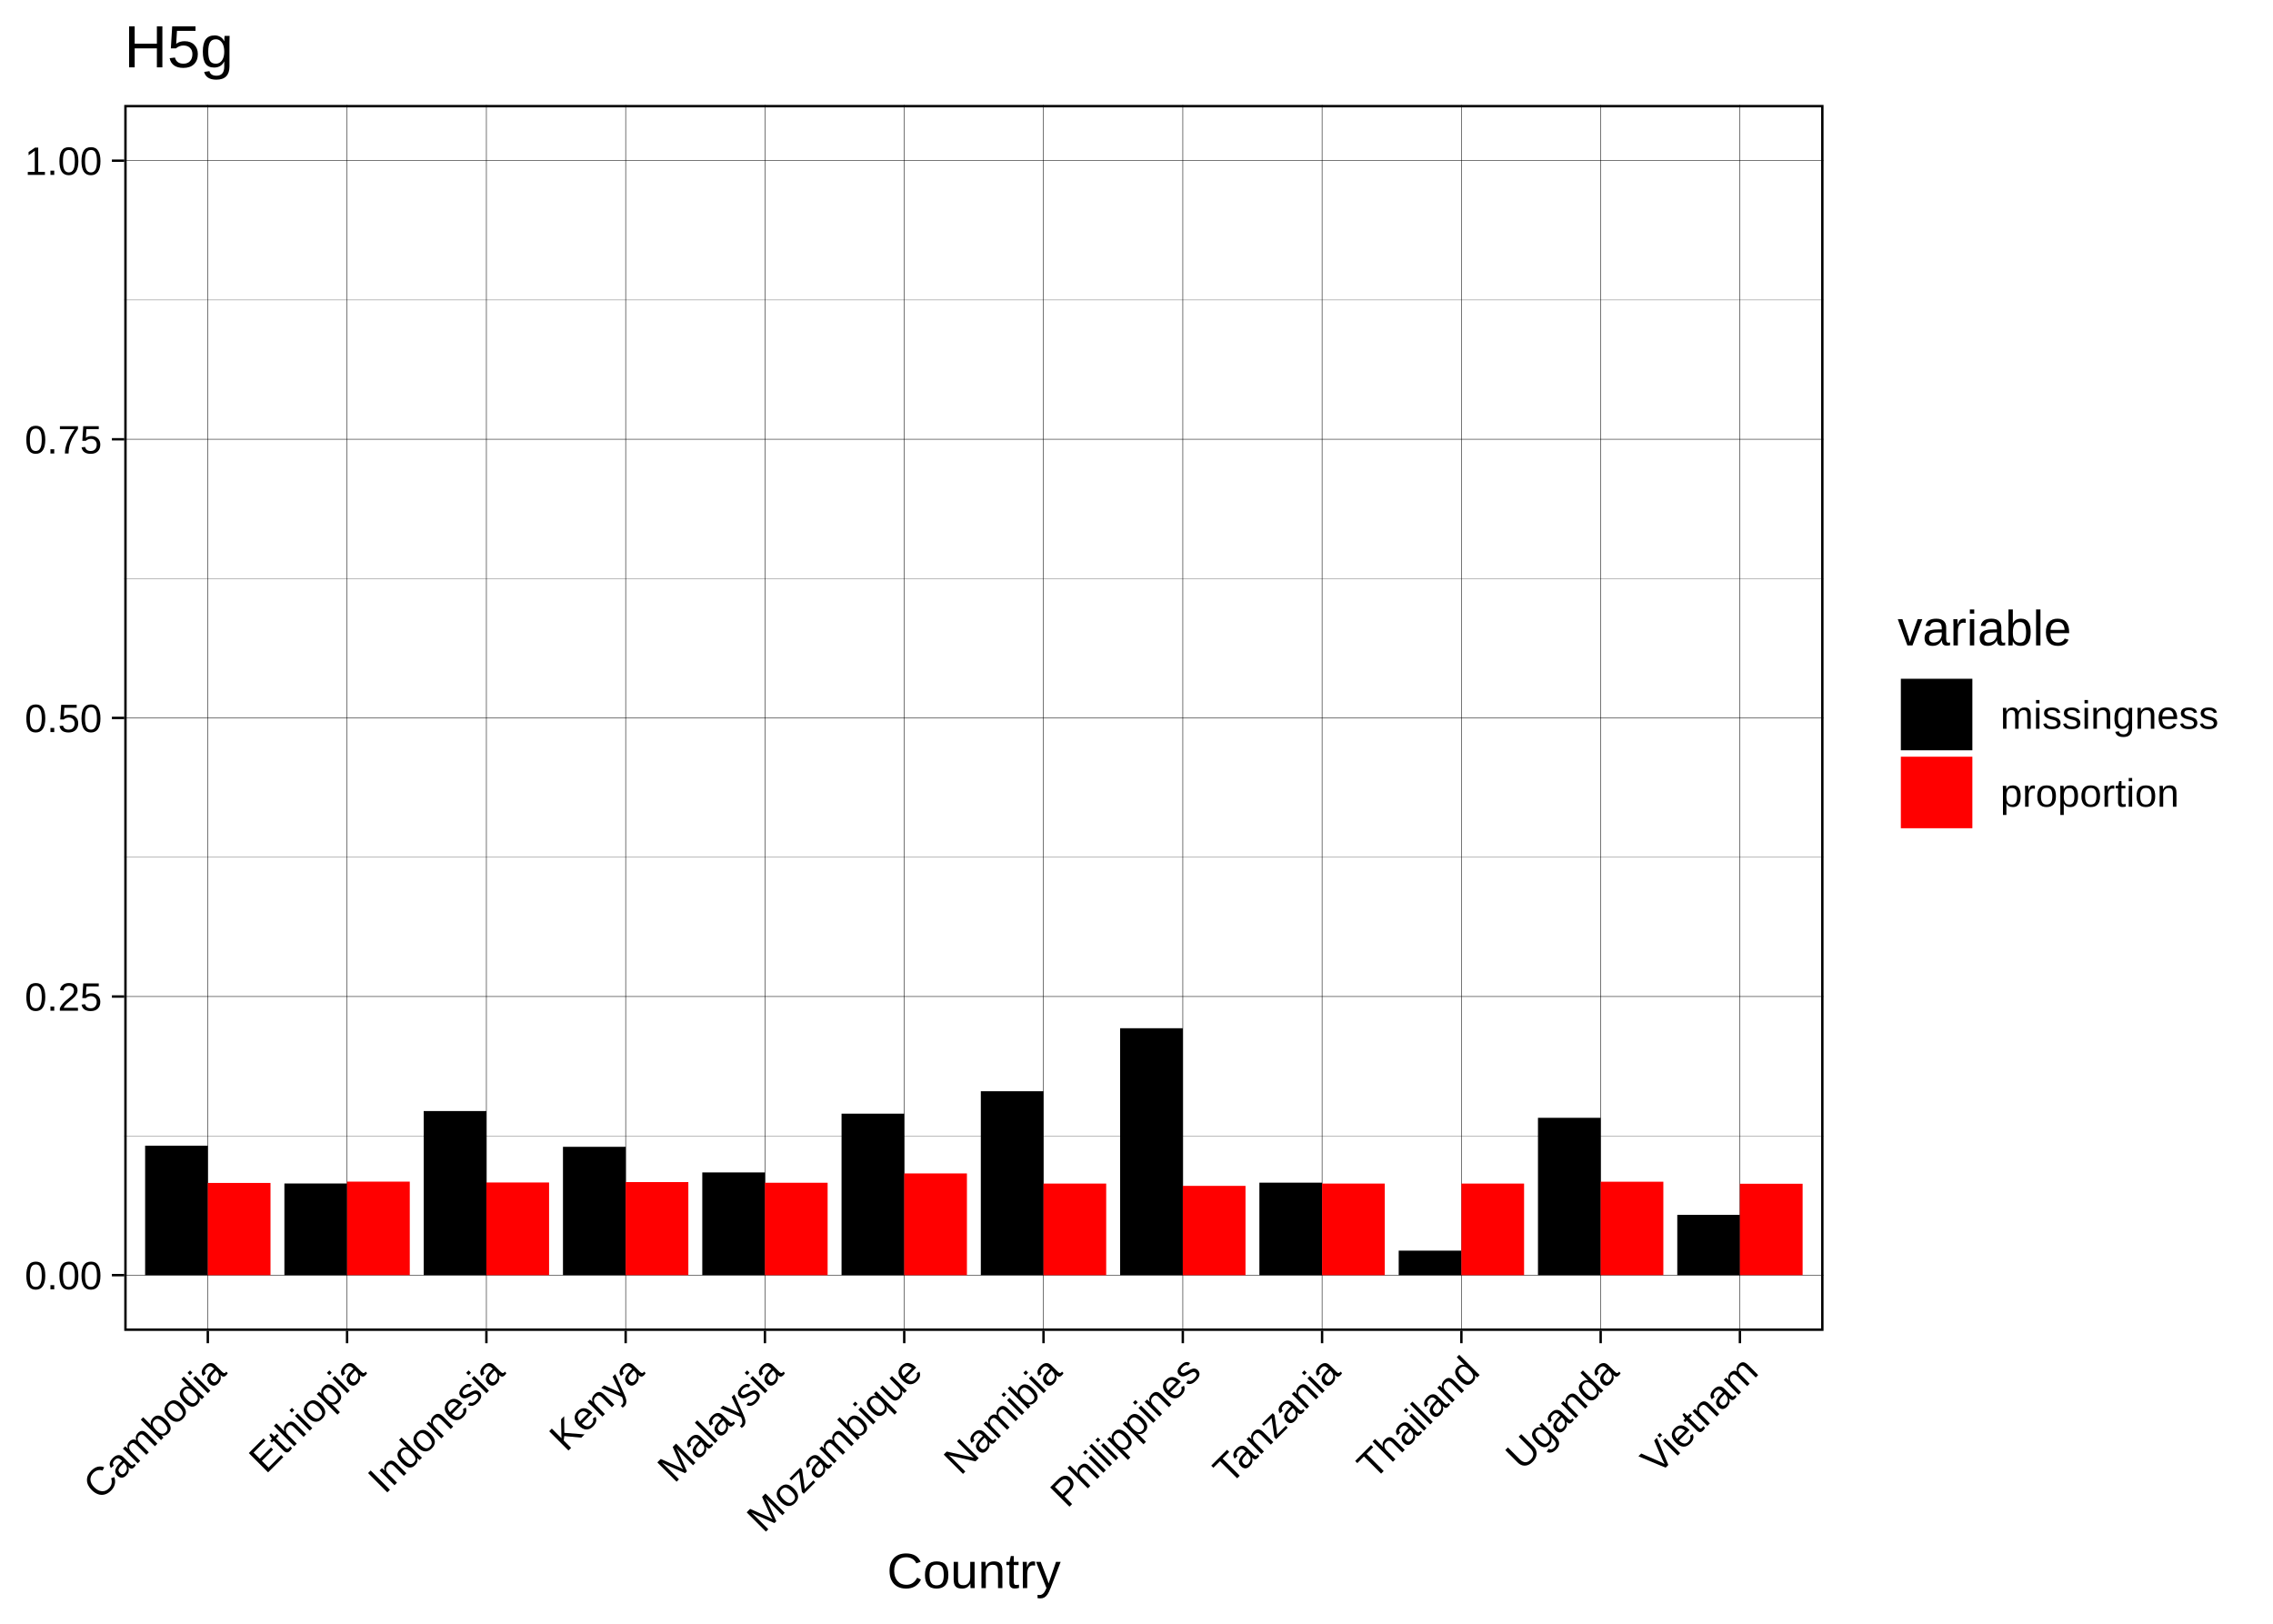
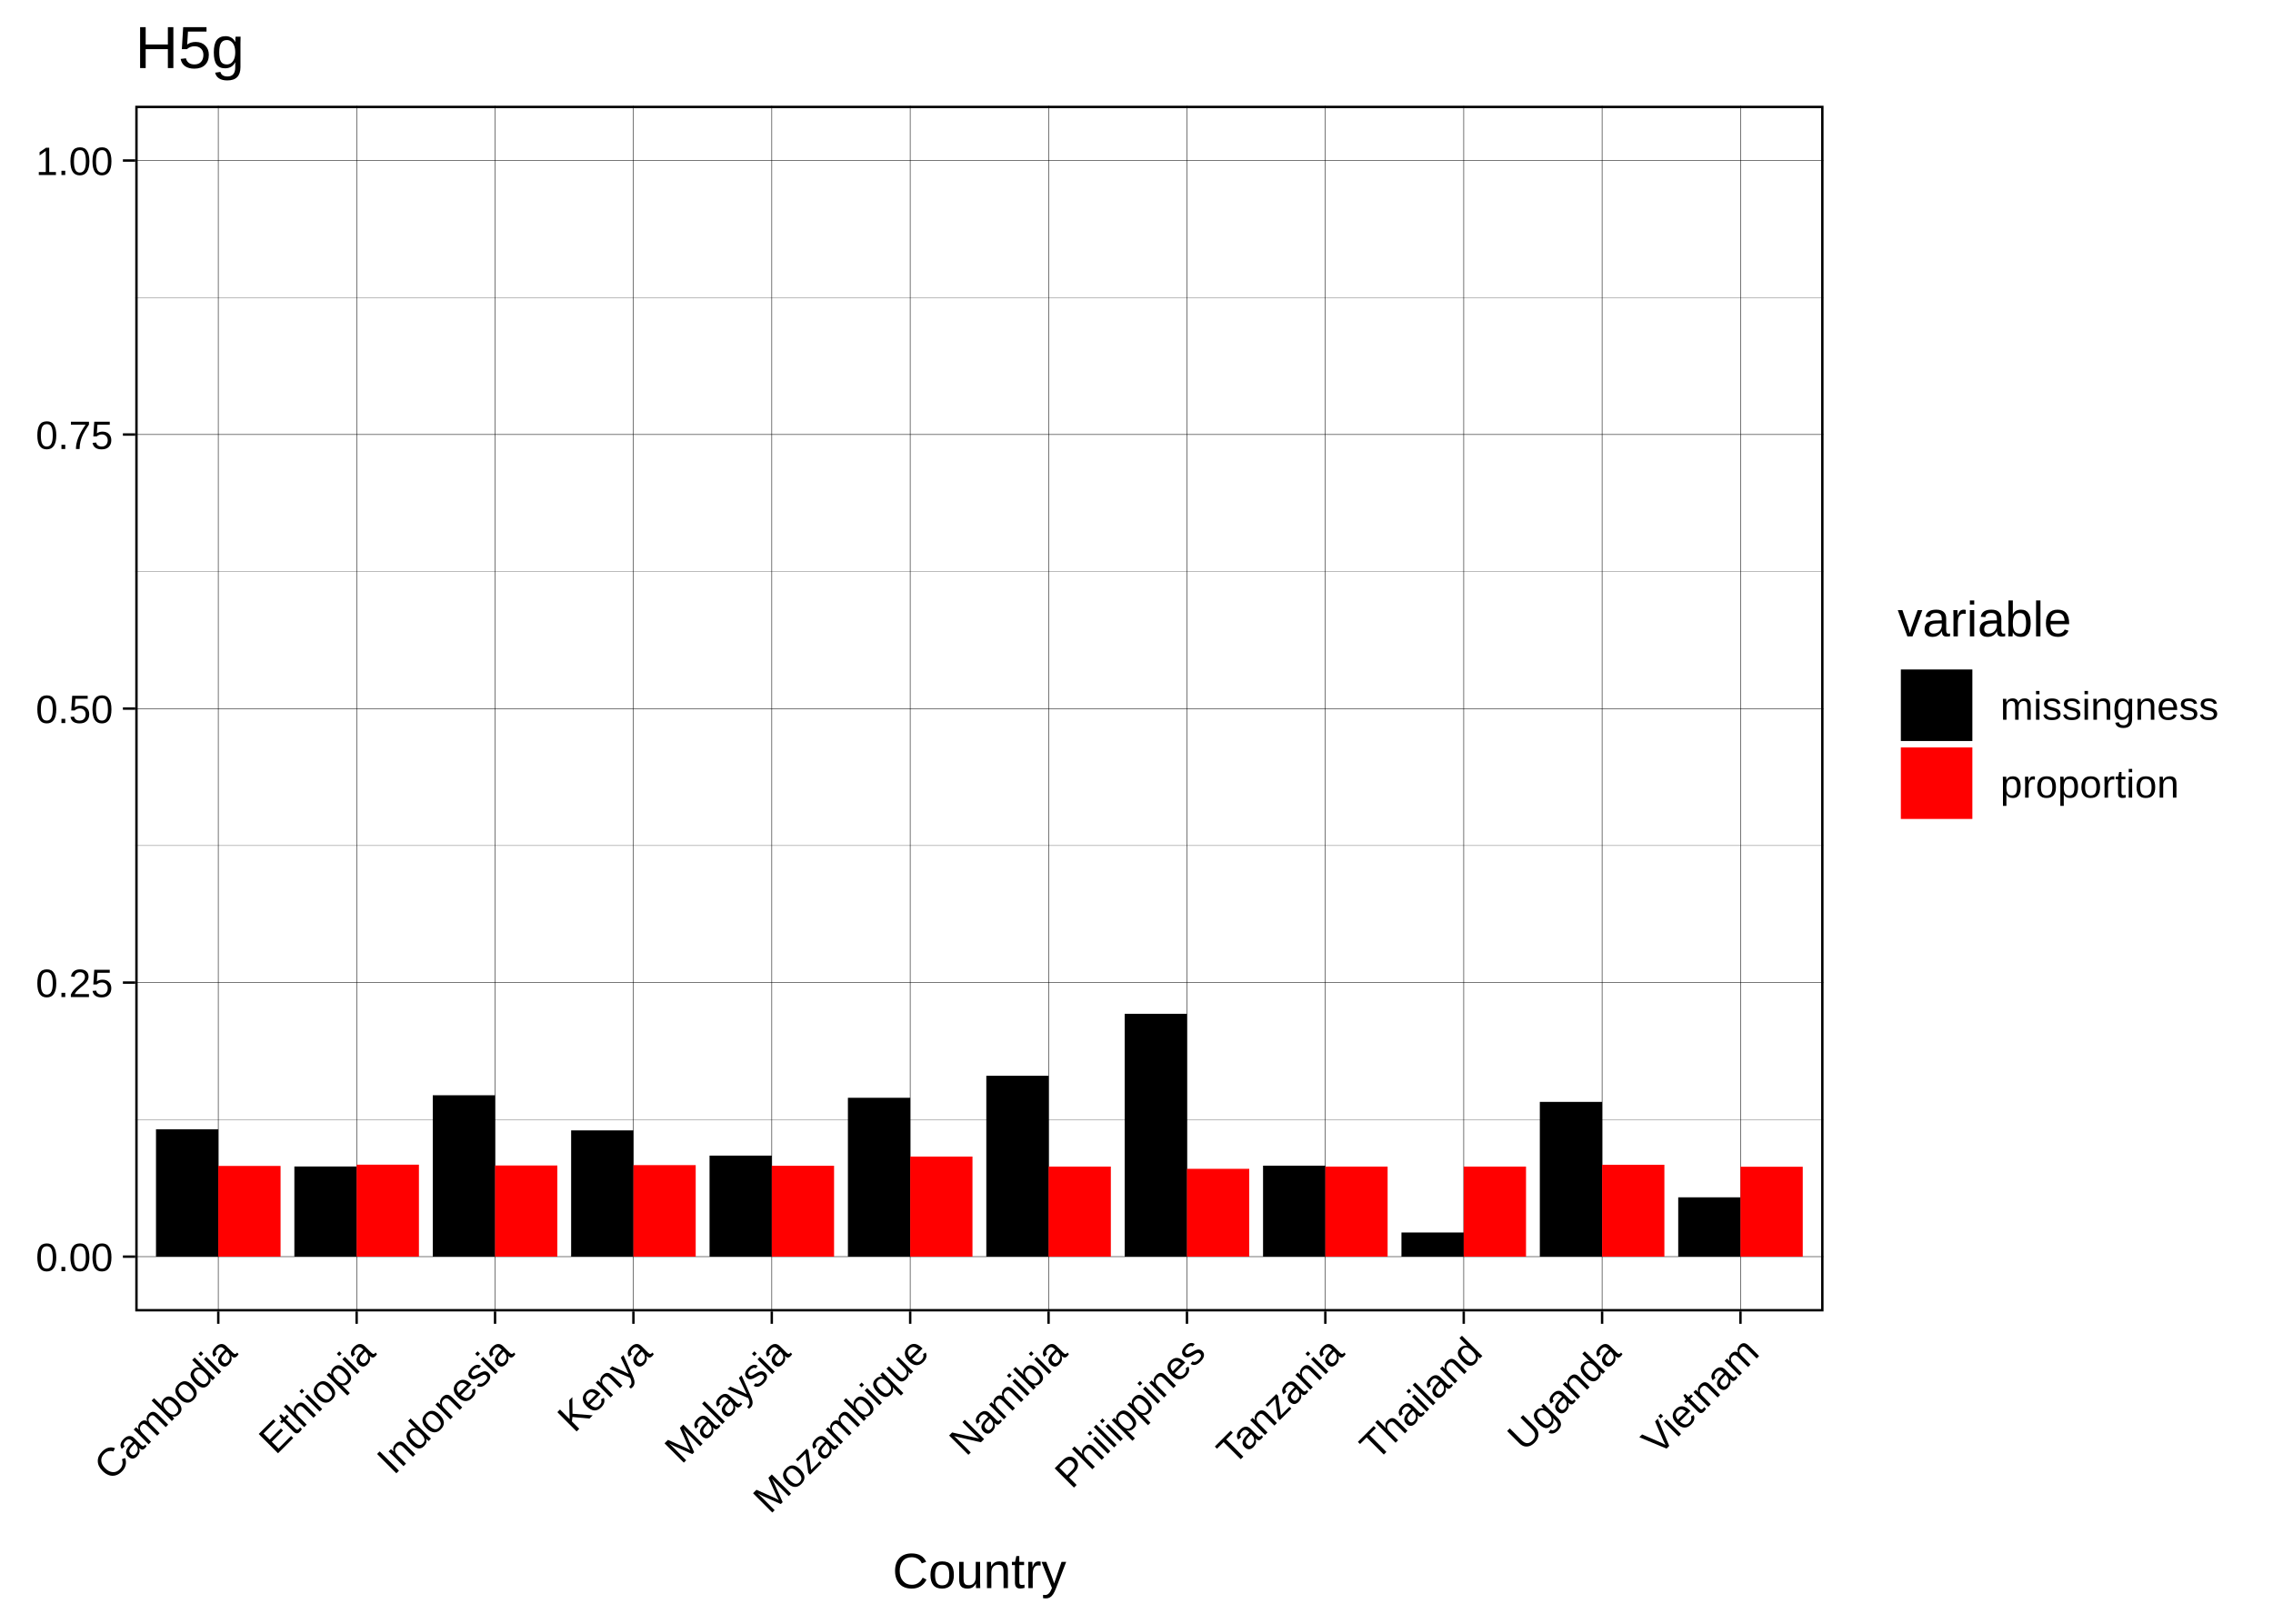
<svg xmlns="http://www.w3.org/2000/svg" class="svglite" width="504.00pt" height="360.00pt" viewBox="0 0 504.00 360.00">
  <defs>
    <style type="text/css">
    .svglite line, .svglite polyline, .svglite polygon, .svglite path, .svglite rect, .svglite circle {
      fill: none;
      stroke: #000000;
      stroke-linecap: round;
      stroke-linejoin: round;
      stroke-miterlimit: 10.00;
    }
    .svglite text {
      white-space: pre;
    }
  </style>
  </defs>
  <rect width="100%" height="100%" style="stroke: none; fill: #FFFFFF;" />
  <defs>
    <clipPath id="cpMC4wMHw1MDQuMDB8MC4wMHwzNjAuMDA=">
      <rect x="0.00" y="0.00" width="504.00" height="360.00" />
    </clipPath>
  </defs>
  <g clip-path="url(#cpMC4wMHw1MDQuMDB8MC4wMHwzNjAuMDA=)">
    <rect x="0" y="0.00" width="504.00" height="360.00" style="stroke-width: 1.07; stroke: #FFFFFF; fill: #FFFFFF;" />
  </g>
  <defs>
-     <clipPath id="cpMjcuNTV8NDA0LjMzfDIzLjI3fDI5NS4wNw==">
-       <rect x="27.55" y="23.27" width="376.79" height="271.80" />
+     <clipPath id="cpMjkuOTl8NDA0LjMzfDIzLjQ0fDI5MC43Ng==">
+       <rect x="29.99" y="23.44" width="374.35" height="267.32" />
    </clipPath>
  </defs>
-   <g clip-path="url(#cpMjcuNTV8NDA0LjMzfDIzLjI3fDI5NS4wNw==)">
-     <rect x="27.55" y="23.27" width="376.79" height="271.80" style="stroke-width: 1.07; stroke: none; fill: #FFFFFF;" />
-     <polyline points="27.55,251.83 404.33,251.83 " style="stroke-width: 0.053; stroke-linecap: butt;" />
-     <polyline points="27.55,190.05 404.33,190.05 " style="stroke-width: 0.053; stroke-linecap: butt;" />
-     <polyline points="27.55,128.28 404.33,128.28 " style="stroke-width: 0.053; stroke-linecap: butt;" />
-     <polyline points="27.55,66.51 404.33,66.51 " style="stroke-width: 0.053; stroke-linecap: butt;" />
-     <polyline points="27.55,282.71 404.33,282.71 " style="stroke-width: 0.11; stroke-linecap: butt;" />
-     <polyline points="27.55,220.94 404.33,220.94 " style="stroke-width: 0.11; stroke-linecap: butt;" />
-     <polyline points="27.55,159.17 404.33,159.17 " style="stroke-width: 0.11; stroke-linecap: butt;" />
-     <polyline points="27.55,97.39 404.33,97.39 " style="stroke-width: 0.11; stroke-linecap: butt;" />
-     <polyline points="27.55,35.62 404.33,35.62 " style="stroke-width: 0.11; stroke-linecap: butt;" />
-     <polyline points="46.08,295.07 46.08,23.27 " style="stroke-width: 0.11; stroke-linecap: butt;" />
-     <polyline points="76.96,295.07 76.96,23.27 " style="stroke-width: 0.11; stroke-linecap: butt;" />
-     <polyline points="107.85,295.07 107.85,23.27 " style="stroke-width: 0.11; stroke-linecap: butt;" />
-     <polyline points="138.73,295.07 138.73,23.27 " style="stroke-width: 0.11; stroke-linecap: butt;" />
-     <polyline points="169.61,295.07 169.61,23.27 " style="stroke-width: 0.11; stroke-linecap: butt;" />
-     <polyline points="200.50,295.07 200.50,23.27 " style="stroke-width: 0.11; stroke-linecap: butt;" />
-     <polyline points="231.38,295.07 231.38,23.27 " style="stroke-width: 0.11; stroke-linecap: butt;" />
-     <polyline points="262.27,295.07 262.27,23.27 " style="stroke-width: 0.11; stroke-linecap: butt;" />
-     <polyline points="293.15,295.07 293.15,23.27 " style="stroke-width: 0.11; stroke-linecap: butt;" />
-     <polyline points="324.04,295.07 324.04,23.27 " style="stroke-width: 0.11; stroke-linecap: butt;" />
-     <polyline points="354.92,295.07 354.92,23.27 " style="stroke-width: 0.11; stroke-linecap: butt;" />
-     <polyline points="385.80,295.07 385.80,23.27 " style="stroke-width: 0.11; stroke-linecap: butt;" />
-     <rect x="63.06" y="262.39" width="13.90" height="20.33" style="stroke-width: 1.07; stroke: none; stroke-linecap: butt; stroke-linejoin: miter; fill: #000000;" />
-     <rect x="124.83" y="254.26" width="13.90" height="28.45" style="stroke-width: 1.07; stroke: none; stroke-linecap: butt; stroke-linejoin: miter; fill: #000000;" />
-     <rect x="186.60" y="246.91" width="13.90" height="35.81" style="stroke-width: 1.07; stroke: none; stroke-linecap: butt; stroke-linejoin: miter; fill: #000000;" />
-     <rect x="217.48" y="241.94" width="13.90" height="40.77" style="stroke-width: 1.07; stroke: none; stroke-linecap: butt; stroke-linejoin: miter; fill: #000000;" />
-     <rect x="279.25" y="262.21" width="13.90" height="20.51" style="stroke-width: 1.07; stroke: none; stroke-linecap: butt; stroke-linejoin: miter; fill: #000000;" />
-     <rect x="341.02" y="247.83" width="13.90" height="34.88" style="stroke-width: 1.07; stroke: none; stroke-linecap: butt; stroke-linejoin: miter; fill: #000000;" />
-     <rect x="32.18" y="254.01" width="13.90" height="28.71" style="stroke-width: 1.07; stroke: none; stroke-linecap: butt; stroke-linejoin: miter; fill: #000000;" />
-     <rect x="93.95" y="246.33" width="13.90" height="36.38" style="stroke-width: 1.07; stroke: none; stroke-linecap: butt; stroke-linejoin: miter; fill: #000000;" />
-     <rect x="155.72" y="259.94" width="13.90" height="22.77" style="stroke-width: 1.07; stroke: none; stroke-linecap: butt; stroke-linejoin: miter; fill: #000000;" />
-     <rect x="248.37" y="227.97" width="13.90" height="54.74" style="stroke-width: 1.07; stroke: none; stroke-linecap: butt; stroke-linejoin: miter; fill: #000000;" />
-     <rect x="310.14" y="277.28" width="13.90" height="5.44" style="stroke-width: 1.07; stroke: none; stroke-linecap: butt; stroke-linejoin: miter; fill: #000000;" />
-     <rect x="371.91" y="269.35" width="13.90" height="13.37" style="stroke-width: 1.07; stroke: none; stroke-linecap: butt; stroke-linejoin: miter; fill: #000000;" />
-     <rect x="76.96" y="261.98" width="13.90" height="20.73" style="stroke-width: 1.07; stroke: none; stroke-linecap: butt; stroke-linejoin: miter; fill: #FF0000;" />
-     <rect x="138.73" y="262.08" width="13.90" height="20.63" style="stroke-width: 1.07; stroke: none; stroke-linecap: butt; stroke-linejoin: miter; fill: #FF0000;" />
-     <rect x="200.50" y="260.16" width="13.90" height="22.56" style="stroke-width: 1.07; stroke: none; stroke-linecap: butt; stroke-linejoin: miter; fill: #FF0000;" />
-     <rect x="231.38" y="262.41" width="13.90" height="20.31" style="stroke-width: 1.07; stroke: none; stroke-linecap: butt; stroke-linejoin: miter; fill: #FF0000;" />
-     <rect x="293.15" y="262.41" width="13.90" height="20.31" style="stroke-width: 1.07; stroke: none; stroke-linecap: butt; stroke-linejoin: miter; fill: #FF0000;" />
-     <rect x="354.92" y="262.00" width="13.90" height="20.71" style="stroke-width: 1.07; stroke: none; stroke-linecap: butt; stroke-linejoin: miter; fill: #FF0000;" />
-     <rect x="46.08" y="262.27" width="13.90" height="20.45" style="stroke-width: 1.07; stroke: none; stroke-linecap: butt; stroke-linejoin: miter; fill: #FF0000;" />
-     <rect x="107.85" y="262.17" width="13.90" height="20.55" style="stroke-width: 1.07; stroke: none; stroke-linecap: butt; stroke-linejoin: miter; fill: #FF0000;" />
-     <rect x="169.61" y="262.23" width="13.90" height="20.49" style="stroke-width: 1.07; stroke: none; stroke-linecap: butt; stroke-linejoin: miter; fill: #FF0000;" />
-     <rect x="262.27" y="262.92" width="13.90" height="19.80" style="stroke-width: 1.07; stroke: none; stroke-linecap: butt; stroke-linejoin: miter; fill: #FF0000;" />
-     <rect x="324.04" y="262.41" width="13.90" height="20.31" style="stroke-width: 1.07; stroke: none; stroke-linecap: butt; stroke-linejoin: miter; fill: #FF0000;" />
-     <rect x="385.80" y="262.45" width="13.90" height="20.26" style="stroke-width: 1.07; stroke: none; stroke-linecap: butt; stroke-linejoin: miter; fill: #FF0000;" />
-     <rect x="27.55" y="23.27" width="376.79" height="271.80" style="stroke-width: 1.07;" />
+   <g clip-path="url(#cpMjkuOTl8NDA0LjMzfDIzLjQ0fDI5MC43Ng==)">
+     <rect x="29.99" y="23.44" width="374.35" height="267.32" style="stroke-width: 1.07; stroke: none; fill: #FFFFFF;" />
+     <polyline points="29.99,248.23 404.33,248.23 " style="stroke-width: 0.053; stroke-linecap: butt;" />
+     <polyline points="29.99,187.48 404.33,187.48 " style="stroke-width: 0.053; stroke-linecap: butt;" />
+     <polyline points="29.99,126.72 404.33,126.72 " style="stroke-width: 0.053; stroke-linecap: butt;" />
+     <polyline points="29.99,65.97 404.33,65.97 " style="stroke-width: 0.053; stroke-linecap: butt;" />
+     <polyline points="29.99,278.61 404.33,278.61 " style="stroke-width: 0.11; stroke-linecap: butt;" />
+     <polyline points="29.99,217.85 404.33,217.85 " style="stroke-width: 0.11; stroke-linecap: butt;" />
+     <polyline points="29.99,157.10 404.33,157.10 " style="stroke-width: 0.11; stroke-linecap: butt;" />
+     <polyline points="29.99,96.34 404.33,96.34 " style="stroke-width: 0.11; stroke-linecap: butt;" />
+     <polyline points="29.99,35.59 404.33,35.59 " style="stroke-width: 0.11; stroke-linecap: butt;" />
+     <polyline points="48.40,290.76 48.40,23.44 " style="stroke-width: 0.11; stroke-linecap: butt;" />
+     <polyline points="79.08,290.76 79.08,23.44 " style="stroke-width: 0.11; stroke-linecap: butt;" />
+     <polyline points="109.77,290.76 109.77,23.44 " style="stroke-width: 0.11; stroke-linecap: butt;" />
+     <polyline points="140.45,290.76 140.45,23.44 " style="stroke-width: 0.11; stroke-linecap: butt;" />
+     <polyline points="171.13,290.76 171.13,23.44 " style="stroke-width: 0.11; stroke-linecap: butt;" />
+     <polyline points="201.82,290.76 201.82,23.44 " style="stroke-width: 0.11; stroke-linecap: butt;" />
+     <polyline points="232.50,290.76 232.50,23.44 " style="stroke-width: 0.11; stroke-linecap: butt;" />
+     <polyline points="263.19,290.76 263.19,23.44 " style="stroke-width: 0.11; stroke-linecap: butt;" />
+     <polyline points="293.87,290.76 293.87,23.44 " style="stroke-width: 0.11; stroke-linecap: butt;" />
+     <polyline points="324.56,290.76 324.56,23.44 " style="stroke-width: 0.11; stroke-linecap: butt;" />
+     <polyline points="355.24,290.76 355.24,23.44 " style="stroke-width: 0.11; stroke-linecap: butt;" />
+     <polyline points="385.92,290.76 385.92,23.44 " style="stroke-width: 0.11; stroke-linecap: butt;" />
+     <rect x="65.27" y="258.62" width="13.81" height="19.99" style="stroke-width: 1.07; stroke: none; stroke-linecap: butt; stroke-linejoin: miter; fill: #000000;" />
+     <rect x="126.64" y="250.62" width="13.81" height="27.99" style="stroke-width: 1.07; stroke: none; stroke-linecap: butt; stroke-linejoin: miter; fill: #000000;" />
+     <rect x="188.01" y="243.39" width="13.81" height="35.22" style="stroke-width: 1.07; stroke: none; stroke-linecap: butt; stroke-linejoin: miter; fill: #000000;" />
+     <rect x="218.70" y="238.51" width="13.81" height="40.10" style="stroke-width: 1.07; stroke: none; stroke-linecap: butt; stroke-linejoin: miter; fill: #000000;" />
+     <rect x="280.06" y="258.44" width="13.81" height="20.17" style="stroke-width: 1.07; stroke: none; stroke-linecap: butt; stroke-linejoin: miter; fill: #000000;" />
+     <rect x="341.43" y="244.30" width="13.81" height="34.31" style="stroke-width: 1.07; stroke: none; stroke-linecap: butt; stroke-linejoin: miter; fill: #000000;" />
+     <rect x="34.59" y="250.37" width="13.81" height="28.24" style="stroke-width: 1.07; stroke: none; stroke-linecap: butt; stroke-linejoin: miter; fill: #000000;" />
+     <rect x="95.96" y="242.83" width="13.81" height="35.78" style="stroke-width: 1.07; stroke: none; stroke-linecap: butt; stroke-linejoin: miter; fill: #000000;" />
+     <rect x="157.33" y="256.21" width="13.81" height="22.40" style="stroke-width: 1.07; stroke: none; stroke-linecap: butt; stroke-linejoin: miter; fill: #000000;" />
+     <rect x="249.38" y="224.77" width="13.81" height="53.84" style="stroke-width: 1.07; stroke: none; stroke-linecap: butt; stroke-linejoin: miter; fill: #000000;" />
+     <rect x="310.75" y="273.26" width="13.81" height="5.35" style="stroke-width: 1.07; stroke: none; stroke-linecap: butt; stroke-linejoin: miter; fill: #000000;" />
+     <rect x="372.12" y="265.46" width="13.81" height="13.15" style="stroke-width: 1.07; stroke: none; stroke-linecap: butt; stroke-linejoin: miter; fill: #000000;" />
+     <rect x="79.08" y="258.22" width="13.81" height="20.39" style="stroke-width: 1.07; stroke: none; stroke-linecap: butt; stroke-linejoin: miter; fill: #FF0000;" />
+     <rect x="140.45" y="258.32" width="13.81" height="20.29" style="stroke-width: 1.07; stroke: none; stroke-linecap: butt; stroke-linejoin: miter; fill: #FF0000;" />
+     <rect x="201.82" y="256.42" width="13.81" height="22.19" style="stroke-width: 1.07; stroke: none; stroke-linecap: butt; stroke-linejoin: miter; fill: #FF0000;" />
+     <rect x="232.50" y="258.64" width="13.81" height="19.97" style="stroke-width: 1.07; stroke: none; stroke-linecap: butt; stroke-linejoin: miter; fill: #FF0000;" />
+     <rect x="293.87" y="258.64" width="13.81" height="19.97" style="stroke-width: 1.07; stroke: none; stroke-linecap: butt; stroke-linejoin: miter; fill: #FF0000;" />
+     <rect x="355.24" y="258.24" width="13.81" height="20.37" style="stroke-width: 1.07; stroke: none; stroke-linecap: butt; stroke-linejoin: miter; fill: #FF0000;" />
+     <rect x="48.40" y="258.50" width="13.81" height="20.11" style="stroke-width: 1.07; stroke: none; stroke-linecap: butt; stroke-linejoin: miter; fill: #FF0000;" />
+     <rect x="109.77" y="258.40" width="13.81" height="20.21" style="stroke-width: 1.07; stroke: none; stroke-linecap: butt; stroke-linejoin: miter; fill: #FF0000;" />
+     <rect x="171.13" y="258.46" width="13.81" height="20.15" style="stroke-width: 1.07; stroke: none; stroke-linecap: butt; stroke-linejoin: miter; fill: #FF0000;" />
+     <rect x="263.19" y="259.14" width="13.81" height="19.47" style="stroke-width: 1.07; stroke: none; stroke-linecap: butt; stroke-linejoin: miter; fill: #FF0000;" />
+     <rect x="324.56" y="258.64" width="13.81" height="19.97" style="stroke-width: 1.07; stroke: none; stroke-linecap: butt; stroke-linejoin: miter; fill: #FF0000;" />
+     <rect x="385.92" y="258.68" width="13.81" height="19.93" style="stroke-width: 1.07; stroke: none; stroke-linecap: butt; stroke-linejoin: miter; fill: #FF0000;" />
+     <rect x="29.99" y="23.44" width="374.35" height="267.32" style="stroke-width: 1.07;" />
  </g>
  <g clip-path="url(#cpMC4wMHw1MDQuMDB8MC4wMHwzNjAuMDA=)">
-     <text x="22.62" y="285.86" text-anchor="end" style="font-size: 8.80px; font-family: &quot;Arial&quot;;" textLength="17.14px" lengthAdjust="spacingAndGlyphs">0.00</text>
-     <text x="22.62" y="224.09" text-anchor="end" style="font-size: 8.80px; font-family: &quot;Arial&quot;;" textLength="17.14px" lengthAdjust="spacingAndGlyphs">0.25</text>
-     <text x="22.62" y="162.32" text-anchor="end" style="font-size: 8.80px; font-family: &quot;Arial&quot;;" textLength="17.14px" lengthAdjust="spacingAndGlyphs">0.50</text>
-     <text x="22.62" y="100.54" text-anchor="end" style="font-size: 8.80px; font-family: &quot;Arial&quot;;" textLength="17.14px" lengthAdjust="spacingAndGlyphs">0.75</text>
-     <text x="22.62" y="38.77" text-anchor="end" style="font-size: 8.80px; font-family: &quot;Arial&quot;;" textLength="17.14px" lengthAdjust="spacingAndGlyphs">1.00</text>
-     <polyline points="24.81,282.71 27.55,282.71 " style="stroke-width: 0.53; stroke-linecap: butt;" />
-     <polyline points="24.81,220.94 27.55,220.94 " style="stroke-width: 0.53; stroke-linecap: butt;" />
-     <polyline points="24.81,159.17 27.55,159.17 " style="stroke-width: 0.53; stroke-linecap: butt;" />
-     <polyline points="24.81,97.39 27.55,97.39 " style="stroke-width: 0.53; stroke-linecap: butt;" />
-     <polyline points="24.81,35.62 27.55,35.62 " style="stroke-width: 0.53; stroke-linecap: butt;" />
-     <polyline points="46.08,297.81 46.08,295.07 " style="stroke-width: 0.53; stroke-linecap: butt;" />
-     <polyline points="76.96,297.81 76.96,295.07 " style="stroke-width: 0.53; stroke-linecap: butt;" />
-     <polyline points="107.85,297.81 107.85,295.07 " style="stroke-width: 0.53; stroke-linecap: butt;" />
-     <polyline points="138.73,297.81 138.73,295.07 " style="stroke-width: 0.53; stroke-linecap: butt;" />
-     <polyline points="169.61,297.81 169.61,295.07 " style="stroke-width: 0.53; stroke-linecap: butt;" />
-     <polyline points="200.50,297.81 200.50,295.07 " style="stroke-width: 0.53; stroke-linecap: butt;" />
-     <polyline points="231.38,297.81 231.38,295.07 " style="stroke-width: 0.53; stroke-linecap: butt;" />
-     <polyline points="262.27,297.81 262.27,295.07 " style="stroke-width: 0.53; stroke-linecap: butt;" />
-     <polyline points="293.15,297.81 293.15,295.07 " style="stroke-width: 0.53; stroke-linecap: butt;" />
-     <polyline points="324.04,297.81 324.04,295.07 " style="stroke-width: 0.53; stroke-linecap: butt;" />
-     <polyline points="354.92,297.81 354.92,295.07 " style="stroke-width: 0.53; stroke-linecap: butt;" />
-     <polyline points="385.80,297.81 385.80,295.07 " style="stroke-width: 0.53; stroke-linecap: butt;" />
-     <text transform="translate(50.53,304.46) rotate(-45)" text-anchor="end" style="font-size: 8.80px; font-family: &quot;Arial&quot;;" textLength="40.11px" lengthAdjust="spacingAndGlyphs">Cambodia</text>
-     <text transform="translate(81.42,304.46) rotate(-45)" text-anchor="end" style="font-size: 8.80px; font-family: &quot;Arial&quot;;" textLength="31.80px" lengthAdjust="spacingAndGlyphs">Ethiopia</text>
-     <text transform="translate(112.30,304.46) rotate(-45)" text-anchor="end" style="font-size: 8.80px; font-family: &quot;Arial&quot;;" textLength="38.17px" lengthAdjust="spacingAndGlyphs">Indonesia</text>
-     <text transform="translate(143.18,304.46) rotate(-45)" text-anchor="end" style="font-size: 8.80px; font-family: &quot;Arial&quot;;" textLength="24.96px" lengthAdjust="spacingAndGlyphs">Kenya</text>
-     <text transform="translate(174.07,304.46) rotate(-45)" text-anchor="end" style="font-size: 8.80px; font-family: &quot;Arial&quot;;" textLength="34.72px" lengthAdjust="spacingAndGlyphs">Malaysia</text>
-     <text transform="translate(204.95,304.46) rotate(-45)" text-anchor="end" style="font-size: 8.80px; font-family: &quot;Arial&quot;;" textLength="50.39px" lengthAdjust="spacingAndGlyphs">Mozambique</text>
-     <text transform="translate(235.84,304.46) rotate(-45)" text-anchor="end" style="font-size: 8.80px; font-family: &quot;Arial&quot;;" textLength="32.27px" lengthAdjust="spacingAndGlyphs">Namibia</text>
-     <text transform="translate(266.72,304.46) rotate(-45)" text-anchor="end" style="font-size: 8.80px; font-family: &quot;Arial&quot;;" textLength="42.55px" lengthAdjust="spacingAndGlyphs">Philippines</text>
-     <text transform="translate(297.61,304.46) rotate(-45)" text-anchor="end" style="font-size: 8.80px; font-family: &quot;Arial&quot;;" textLength="35.23px" lengthAdjust="spacingAndGlyphs">Tanzania</text>
-     <text transform="translate(328.49,304.46) rotate(-45)" text-anchor="end" style="font-size: 8.80px; font-family: &quot;Arial&quot;;" textLength="33.75px" lengthAdjust="spacingAndGlyphs">Thailand</text>
-     <text transform="translate(359.37,304.46) rotate(-45)" text-anchor="end" style="font-size: 8.80px; font-family: &quot;Arial&quot;;" textLength="30.83px" lengthAdjust="spacingAndGlyphs">Uganda</text>
-     <text transform="translate(390.26,304.46) rotate(-45)" text-anchor="end" style="font-size: 8.80px; font-family: &quot;Arial&quot;;" textLength="32.13px" lengthAdjust="spacingAndGlyphs">Vietnam</text>
-     <text x="215.94" y="352.10" text-anchor="middle" style="font-size: 11.00px; font-family: &quot;Arial&quot;;" textLength="38.53px" lengthAdjust="spacingAndGlyphs">Country</text>
-     <rect x="415.29" y="128.51" width="83.23" height="61.32" style="stroke-width: 1.07; stroke: none; fill: #FFFFFF;" />
-     <text x="420.77" y="143.09" style="font-size: 11.00px; font-family: &quot;Arial&quot;;" textLength="38.53px" lengthAdjust="spacingAndGlyphs">variable</text>
-     <rect x="420.77" y="149.79" width="17.28" height="17.28" style="stroke-width: 1.07; stroke: none; fill: #FFFFFF;" />
-     <rect x="421.48" y="150.49" width="15.86" height="15.86" style="stroke-width: 1.07; stroke: none; stroke-linecap: butt; stroke-linejoin: miter; fill: #000000;" />
-     <rect x="420.77" y="167.07" width="17.28" height="17.28" style="stroke-width: 1.07; stroke: none; fill: #FFFFFF;" />
-     <rect x="421.48" y="167.77" width="15.86" height="15.86" style="stroke-width: 1.07; stroke: none; stroke-linecap: butt; stroke-linejoin: miter; fill: #FF0000;" />
-     <text x="443.53" y="161.58" style="font-size: 8.80px; font-family: &quot;Arial&quot;;" textLength="48.41px" lengthAdjust="spacingAndGlyphs">missingness</text>
-     <text x="443.53" y="178.86" style="font-size: 8.80px; font-family: &quot;Arial&quot;;" textLength="39.64px" lengthAdjust="spacingAndGlyphs">proportion</text>
-     <text x="27.55" y="14.93" style="font-size: 13.20px; font-family: &quot;Arial&quot;;" textLength="24.20px" lengthAdjust="spacingAndGlyphs">H5g</text>
+     <text x="25.06" y="281.82" text-anchor="end" style="font-size: 8.80px; font-family: &quot;Liberation Sans&quot;;" textLength="19.58px" lengthAdjust="spacingAndGlyphs">0.00</text>
+     <text x="25.06" y="221.06" text-anchor="end" style="font-size: 8.80px; font-family: &quot;Liberation Sans&quot;;" textLength="19.58px" lengthAdjust="spacingAndGlyphs">0.25</text>
+     <text x="25.06" y="160.31" text-anchor="end" style="font-size: 8.80px; font-family: &quot;Liberation Sans&quot;;" textLength="19.58px" lengthAdjust="spacingAndGlyphs">0.50</text>
+     <text x="25.06" y="99.55" text-anchor="end" style="font-size: 8.80px; font-family: &quot;Liberation Sans&quot;;" textLength="19.58px" lengthAdjust="spacingAndGlyphs">0.75</text>
+     <text x="25.06" y="38.80" text-anchor="end" style="font-size: 8.80px; font-family: &quot;Liberation Sans&quot;;" textLength="19.58px" lengthAdjust="spacingAndGlyphs">1.00</text>
+     <polyline points="27.25,278.61 29.99,278.61 " style="stroke-width: 0.53; stroke-linecap: butt;" />
+     <polyline points="27.25,217.85 29.99,217.85 " style="stroke-width: 0.53; stroke-linecap: butt;" />
+     <polyline points="27.25,157.10 29.99,157.10 " style="stroke-width: 0.53; stroke-linecap: butt;" />
+     <polyline points="27.25,96.34 29.99,96.34 " style="stroke-width: 0.53; stroke-linecap: butt;" />
+     <polyline points="27.25,35.59 29.99,35.59 " style="stroke-width: 0.53; stroke-linecap: butt;" />
+     <polyline points="48.40,293.50 48.40,290.76 " style="stroke-width: 0.53; stroke-linecap: butt;" />
+     <polyline points="79.08,293.50 79.08,290.76 " style="stroke-width: 0.53; stroke-linecap: butt;" />
+     <polyline points="109.77,293.50 109.77,290.76 " style="stroke-width: 0.53; stroke-linecap: butt;" />
+     <polyline points="140.45,293.50 140.45,290.76 " style="stroke-width: 0.53; stroke-linecap: butt;" />
+     <polyline points="171.13,293.50 171.13,290.76 " style="stroke-width: 0.53; stroke-linecap: butt;" />
+     <polyline points="201.82,293.50 201.82,290.76 " style="stroke-width: 0.53; stroke-linecap: butt;" />
+     <polyline points="232.50,293.50 232.50,290.76 " style="stroke-width: 0.53; stroke-linecap: butt;" />
+     <polyline points="263.19,293.50 263.19,290.76 " style="stroke-width: 0.53; stroke-linecap: butt;" />
+     <polyline points="293.87,293.50 293.87,290.76 " style="stroke-width: 0.53; stroke-linecap: butt;" />
+     <polyline points="324.56,293.50 324.56,290.76 " style="stroke-width: 0.53; stroke-linecap: butt;" />
+     <polyline points="355.24,293.50 355.24,290.76 " style="stroke-width: 0.53; stroke-linecap: butt;" />
+     <polyline points="385.92,293.50 385.92,290.76 " style="stroke-width: 0.53; stroke-linecap: butt;" />
+     <text transform="translate(52.93,300.23) rotate(-45)" text-anchor="end" style="font-size: 8.80px; font-family: &quot;Liberation Sans&quot;;" textLength="44.50px" lengthAdjust="spacingAndGlyphs">Cambodia</text>
+     <text transform="translate(83.62,300.23) rotate(-45)" text-anchor="end" style="font-size: 8.80px; font-family: &quot;Liberation Sans&quot;;" textLength="35.84px" lengthAdjust="spacingAndGlyphs">Ethiopia</text>
+     <text transform="translate(114.30,300.23) rotate(-45)" text-anchor="end" style="font-size: 8.80px; font-family: &quot;Liberation Sans&quot;;" textLength="42.55px" lengthAdjust="spacingAndGlyphs">Indonesia</text>
+     <text transform="translate(144.99,300.23) rotate(-45)" text-anchor="end" style="font-size: 8.80px; font-family: &quot;Liberation Sans&quot;;" textLength="26.91px" lengthAdjust="spacingAndGlyphs">Kenya</text>
+     <text transform="translate(175.67,300.23) rotate(-45)" text-anchor="end" style="font-size: 8.80px; font-family: &quot;Liberation Sans&quot;;" textLength="38.46px" lengthAdjust="spacingAndGlyphs">Malaysia</text>
+     <text transform="translate(206.36,300.23) rotate(-45)" text-anchor="end" style="font-size: 8.80px; font-family: &quot;Liberation Sans&quot;;" textLength="56.16px" lengthAdjust="spacingAndGlyphs">Mozambique</text>
+     <text transform="translate(237.04,300.23) rotate(-45)" text-anchor="end" style="font-size: 8.80px; font-family: &quot;Liberation Sans&quot;;" textLength="36.42px" lengthAdjust="spacingAndGlyphs">Namibia</text>
+     <text transform="translate(267.72,300.23) rotate(-45)" text-anchor="end" style="font-size: 8.80px; font-family: &quot;Liberation Sans&quot;;" textLength="47.42px" lengthAdjust="spacingAndGlyphs">Philippines</text>
+     <text transform="translate(298.41,300.23) rotate(-45)" text-anchor="end" style="font-size: 8.80px; font-family: &quot;Liberation Sans&quot;;" textLength="38.30px" lengthAdjust="spacingAndGlyphs">Tanzania</text>
+     <text transform="translate(329.09,300.23) rotate(-45)" text-anchor="end" style="font-size: 8.80px; font-family: &quot;Liberation Sans&quot;;" textLength="37.79px" lengthAdjust="spacingAndGlyphs">Thailand</text>
+     <text transform="translate(359.78,300.23) rotate(-45)" text-anchor="end" style="font-size: 8.80px; font-family: &quot;Liberation Sans&quot;;" textLength="33.97px" lengthAdjust="spacingAndGlyphs">Uganda</text>
+     <text transform="translate(390.46,300.23) rotate(-45)" text-anchor="end" style="font-size: 8.80px; font-family: &quot;Liberation Sans&quot;;" textLength="36.67px" lengthAdjust="spacingAndGlyphs">Vietnam</text>
+     <text x="217.16" y="352.10" text-anchor="middle" style="font-size: 11.00px; font-family: &quot;Liberation Sans&quot;;" textLength="43.70px" lengthAdjust="spacingAndGlyphs">Country</text>
+     <rect x="415.29" y="126.44" width="83.23" height="61.32" style="stroke-width: 1.07; stroke: none; fill: #FFFFFF;" />
+     <text x="420.77" y="141.09" style="font-size: 11.00px; font-family: &quot;Liberation Sans&quot;;" textLength="44.38px" lengthAdjust="spacingAndGlyphs">variable</text>
+     <rect x="420.77" y="147.72" width="17.28" height="17.28" style="stroke-width: 1.07; stroke: none; fill: #FFFFFF;" />
+     <rect x="421.48" y="148.43" width="15.86" height="15.86" style="stroke-width: 1.07; stroke: none; stroke-linecap: butt; stroke-linejoin: miter; fill: #000000;" />
+     <rect x="420.77" y="165.00" width="17.28" height="17.28" style="stroke-width: 1.07; stroke: none; fill: #FFFFFF;" />
+     <rect x="421.48" y="165.71" width="15.86" height="15.86" style="stroke-width: 1.07; stroke: none; stroke-linecap: butt; stroke-linejoin: miter; fill: #FF0000;" />
+     <text x="443.53" y="159.57" style="font-size: 8.80px; font-family: &quot;Liberation Sans&quot;;" textLength="53.96px" lengthAdjust="spacingAndGlyphs">missingness</text>
+     <text x="443.53" y="176.85" style="font-size: 8.80px; font-family: &quot;Liberation Sans&quot;;" textLength="45.84px" lengthAdjust="spacingAndGlyphs">proportion</text>
+     <text x="29.99" y="15.10" style="font-size: 13.20px; font-family: &quot;Liberation Sans&quot;;" textLength="26.69px" lengthAdjust="spacingAndGlyphs">H5g</text>
  </g>
</svg>
